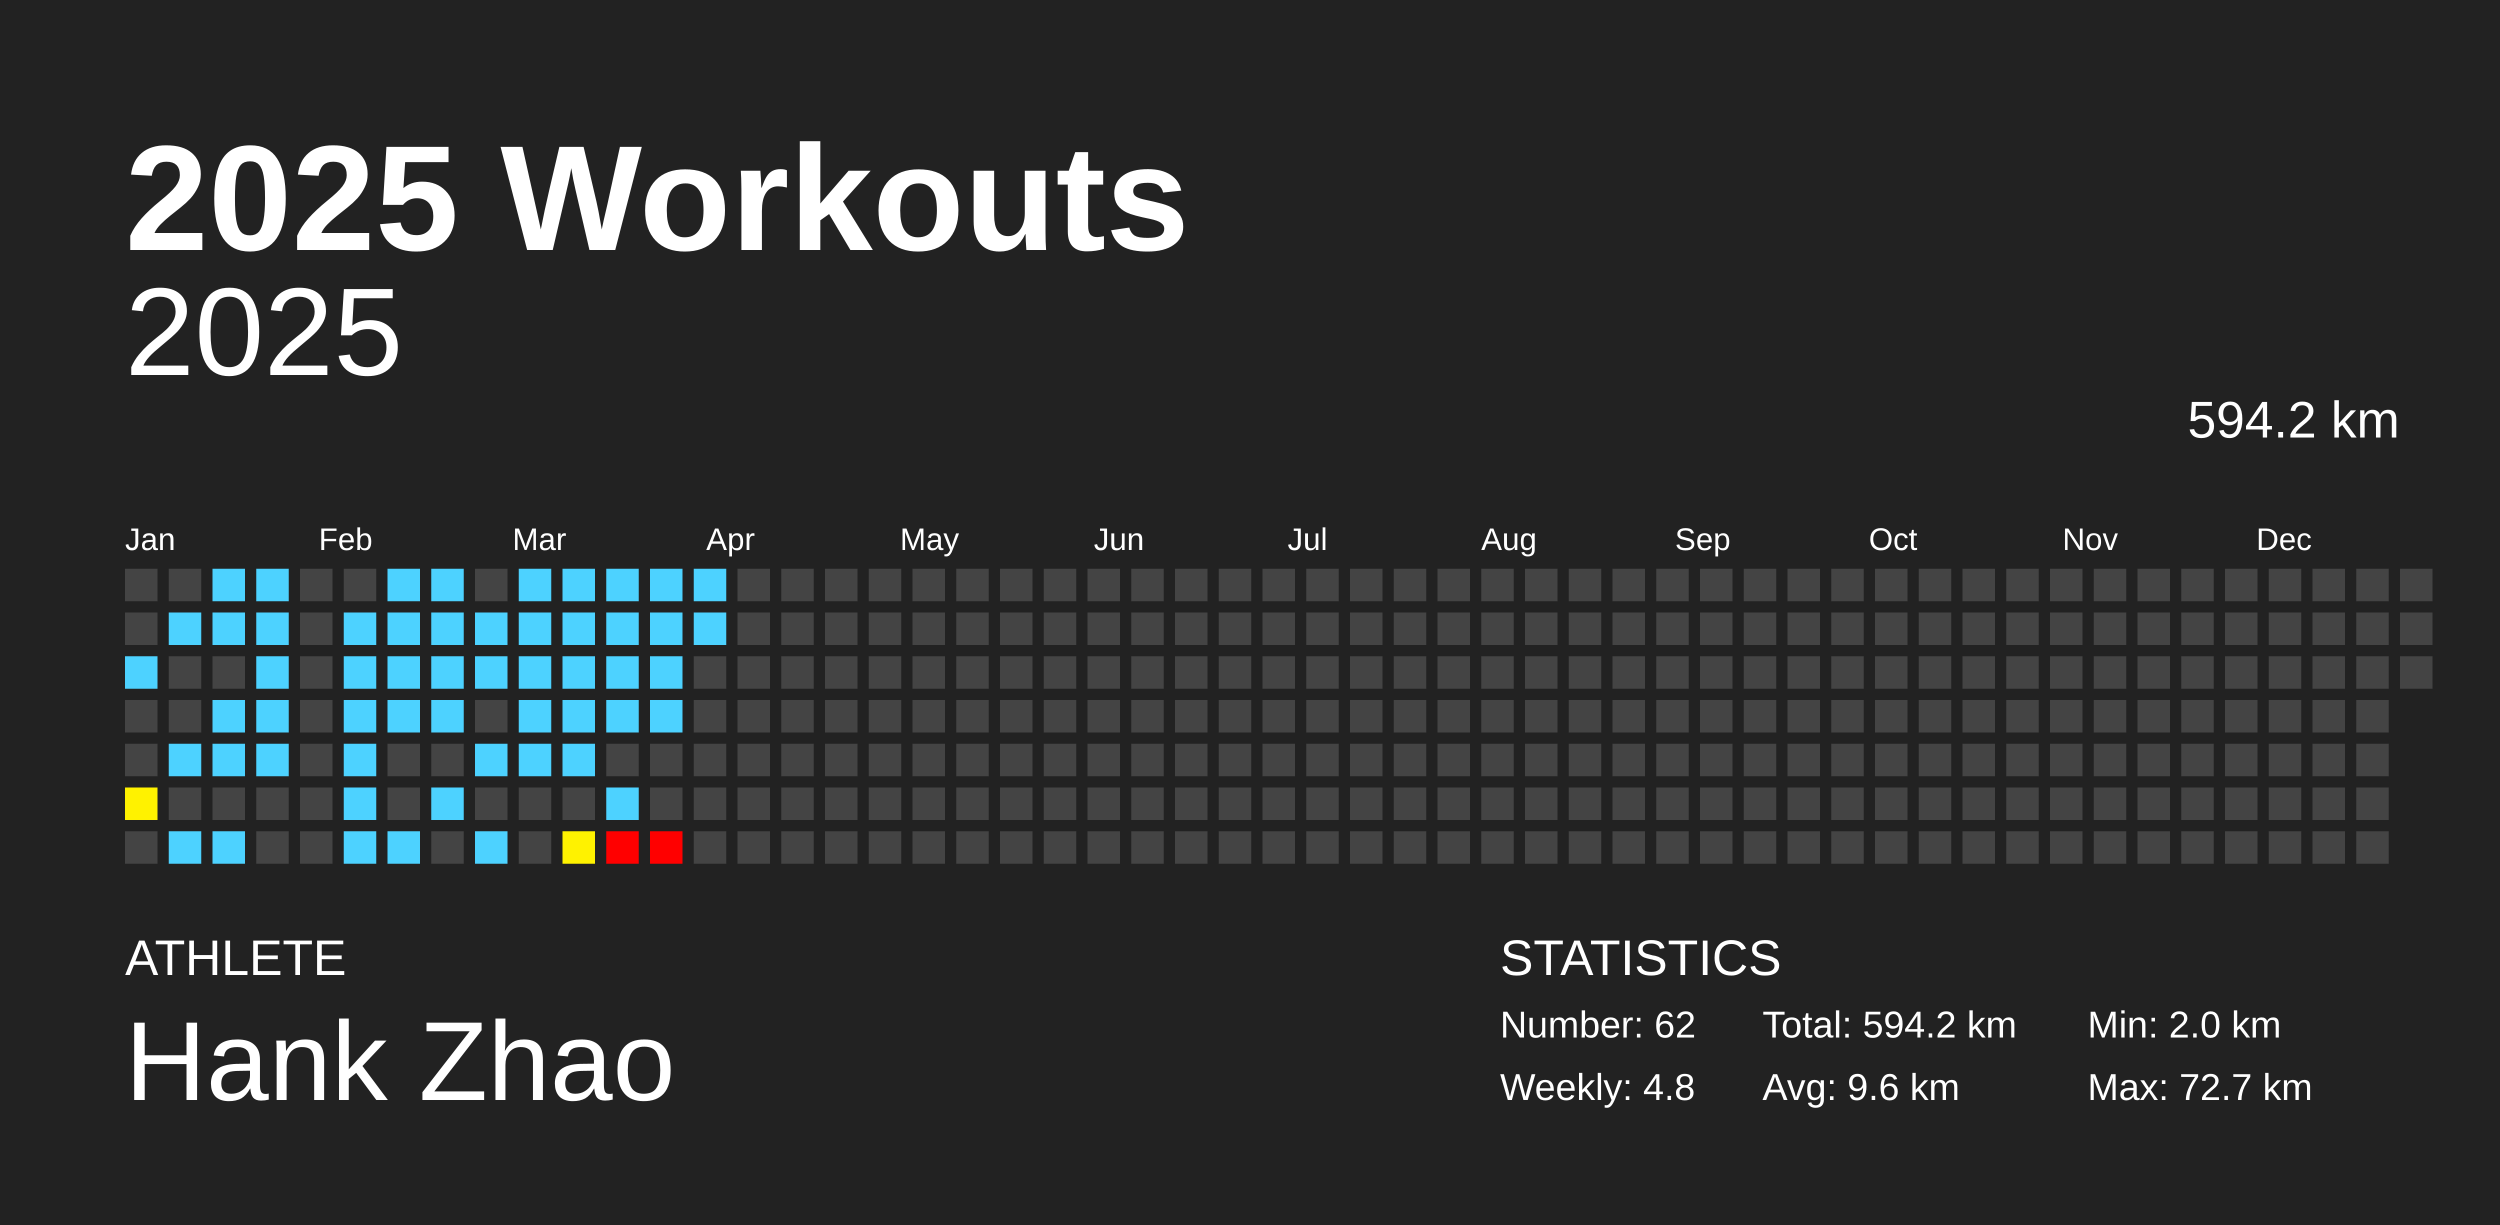
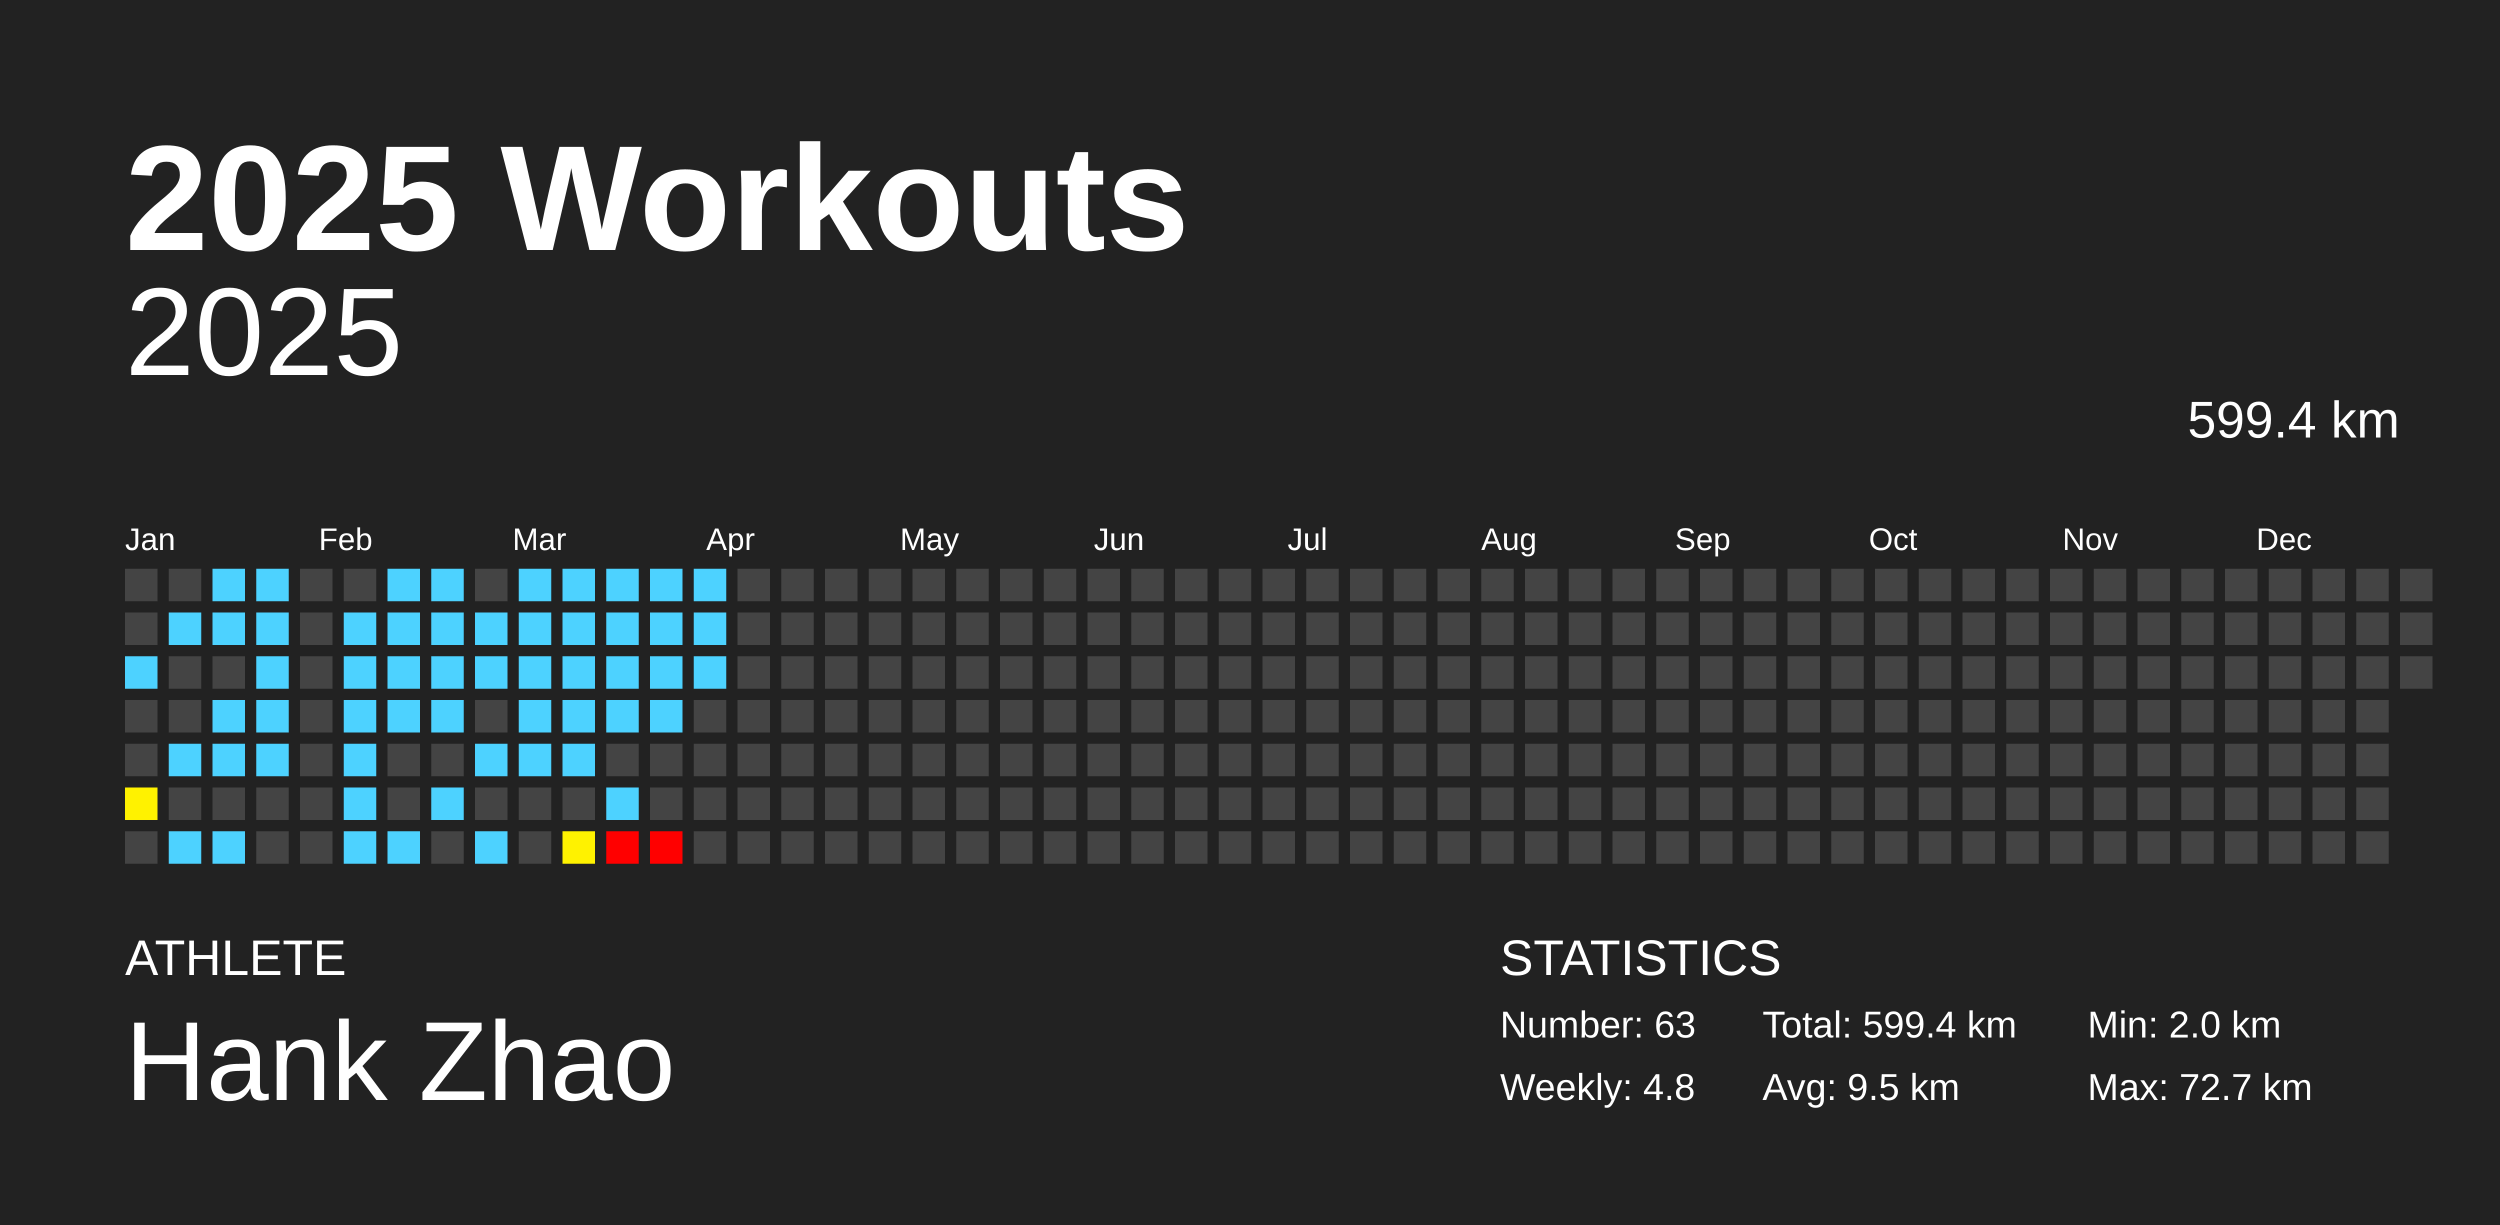
<svg xmlns="http://www.w3.org/2000/svg" baseProfile="full" height="98mm" version="1.1" viewBox="0,0,200,98" width="200mm">
  <defs />
  <rect fill="#222222" height="98" width="200" x="0" y="0" />
  <text fill="#FFFFFF" style="font-size:12px; font-family:Arial; font-weight:bold;" x="10" y="20">2025 Workouts</text>
  <text fill="#FFFFFF" style="font-size:4px; font-family:Arial" x="10" y="78">ATHLETE</text>
  <text fill="#FFFFFF" style="font-size:9px; font-family:Arial" x="10" y="88">Hank Zhao</text>
  <text fill="#FFFFFF" style="font-size:4px; font-family:Arial" x="120" y="78">STATISTICS</text>
-   <text fill="#FFFFFF" style="font-size:3px; font-family:Arial" x="120" y="83">Number: 62</text>
+   <text fill="#FFFFFF" style="font-size:3px; font-family:Arial" x="120" y="83">Number: 63</text>
  <text fill="#FFFFFF" style="font-size:3px; font-family:Arial" x="120" y="88">Weekly: 4.8</text>
-   <text fill="#FFFFFF" style="font-size:3px; font-family:Arial" x="141" y="83">Total: 594.2 km</text>
-   <text fill="#FFFFFF" style="font-size:3px; font-family:Arial" x="141" y="88">Avg: 9.6 km</text>
+   <text fill="#FFFFFF" style="font-size:3px; font-family:Arial" x="141" y="83">Total: 599.4 km</text>
+   <text fill="#FFFFFF" style="font-size:3px; font-family:Arial" x="141" y="88">Avg: 9.5 km</text>
  <text fill="#FFFFFF" style="font-size:3px; font-family:Arial" x="167" y="83">Min: 2.0 km</text>
  <text fill="#FFFFFF" style="font-size:3px; font-family:Arial" x="167" y="88">Max: 72.7 km</text>
  <text alignment-baseline="hanging" fill="#FFFFFF" style="font-size:10.0px; font-family:Arial;" x="10" y="30">2025</text>
-   <text alignment-baseline="hanging" fill="#FFFFFF" style="font-size:4.125px; font-family:Arial;" x="175" y="35">594.2 km</text>
+   <text alignment-baseline="hanging" fill="#FFFFFF" style="font-size:4.125px; font-family:Arial;" x="175" y="35">599.4 km</text>
  <text fill="#FFFFFF" style="font-size:2.5px; font-family:Arial" x="10.0" y="44">Jan</text>
  <text fill="#FFFFFF" style="font-size:2.5px; font-family:Arial" x="25.5" y="44">Feb</text>
  <text fill="#FFFFFF" style="font-size:2.5px; font-family:Arial" x="41.0" y="44">Mar</text>
  <text fill="#FFFFFF" style="font-size:2.5px; font-family:Arial" x="56.5" y="44">Apr</text>
  <text fill="#FFFFFF" style="font-size:2.5px; font-family:Arial" x="72.0" y="44">May</text>
  <text fill="#FFFFFF" style="font-size:2.5px; font-family:Arial" x="87.5" y="44">Jun</text>
  <text fill="#FFFFFF" style="font-size:2.5px; font-family:Arial" x="103.0" y="44">Jul</text>
  <text fill="#FFFFFF" style="font-size:2.5px; font-family:Arial" x="118.5" y="44">Aug</text>
  <text fill="#FFFFFF" style="font-size:2.5px; font-family:Arial" x="134.0" y="44">Sep</text>
  <text fill="#FFFFFF" style="font-size:2.5px; font-family:Arial" x="149.5" y="44">Oct</text>
  <text fill="#FFFFFF" style="font-size:2.5px; font-family:Arial" x="165.0" y="44">Nov</text>
  <text fill="#FFFFFF" style="font-size:2.5px; font-family:Arial" x="180.5" y="44">Dec</text>
  <rect fill="#444444" height="2.6" width="2.6" x="10.0" y="45.5" />
  <rect fill="#444444" height="2.6" width="2.6" x="10.0" y="49.0" />
  <rect fill="#4dd2ff" height="2.6" width="2.6" x="10.0" y="52.5" />
  <rect fill="#444444" height="2.6" width="2.6" x="10.0" y="56.0" />
  <rect fill="#444444" height="2.6" width="2.6" x="10.0" y="59.5" />
  <rect fill="#fff200" height="2.6" width="2.6" x="10.0" y="63.0" />
  <rect fill="#444444" height="2.6" width="2.6" x="10.0" y="66.5" />
  <rect fill="#444444" height="2.6" width="2.6" x="13.5" y="45.5" />
  <rect fill="#4dd2ff" height="2.6" width="2.6" x="13.5" y="49.0" />
  <rect fill="#444444" height="2.6" width="2.6" x="13.5" y="52.5" />
  <rect fill="#444444" height="2.6" width="2.6" x="13.5" y="56.0" />
  <rect fill="#4dd2ff" height="2.6" width="2.6" x="13.5" y="59.5" />
  <rect fill="#444444" height="2.6" width="2.6" x="13.5" y="63.0" />
  <rect fill="#4dd2ff" height="2.6" width="2.6" x="13.5" y="66.5" />
  <rect fill="#4dd2ff" height="2.6" width="2.6" x="17.0" y="45.5" />
  <rect fill="#4dd2ff" height="2.6" width="2.6" x="17.0" y="49.0" />
  <rect fill="#444444" height="2.6" width="2.6" x="17.0" y="52.5" />
  <rect fill="#4dd2ff" height="2.6" width="2.6" x="17.0" y="56.0" />
  <rect fill="#4dd2ff" height="2.6" width="2.6" x="17.0" y="59.5" />
  <rect fill="#444444" height="2.6" width="2.6" x="17.0" y="63.0" />
  <rect fill="#4dd2ff" height="2.6" width="2.6" x="17.0" y="66.5" />
  <rect fill="#4dd2ff" height="2.6" width="2.6" x="20.5" y="45.5" />
  <rect fill="#4dd2ff" height="2.6" width="2.6" x="20.5" y="49.0" />
  <rect fill="#4dd2ff" height="2.6" width="2.6" x="20.5" y="52.5" />
  <rect fill="#4dd2ff" height="2.6" width="2.6" x="20.5" y="56.0" />
  <rect fill="#4dd2ff" height="2.6" width="2.6" x="20.5" y="59.5" />
  <rect fill="#444444" height="2.6" width="2.6" x="20.5" y="63.0" />
  <rect fill="#444444" height="2.6" width="2.6" x="20.5" y="66.5" />
  <rect fill="#444444" height="2.6" width="2.6" x="24.0" y="45.5" />
  <rect fill="#444444" height="2.6" width="2.6" x="24.0" y="49.0" />
  <rect fill="#444444" height="2.6" width="2.6" x="24.0" y="52.5" />
  <rect fill="#444444" height="2.6" width="2.6" x="24.0" y="56.0" />
  <rect fill="#444444" height="2.6" width="2.6" x="24.0" y="59.5" />
  <rect fill="#444444" height="2.6" width="2.6" x="24.0" y="63.0" />
  <rect fill="#444444" height="2.6" width="2.6" x="24.0" y="66.5" />
  <rect fill="#444444" height="2.6" width="2.6" x="27.5" y="45.5" />
  <rect fill="#4dd2ff" height="2.6" width="2.6" x="27.5" y="49.0" />
  <rect fill="#4dd2ff" height="2.6" width="2.6" x="27.5" y="52.5" />
  <rect fill="#4dd2ff" height="2.6" width="2.6" x="27.5" y="56.0" />
  <rect fill="#4dd2ff" height="2.6" width="2.6" x="27.5" y="59.5" />
  <rect fill="#4dd2ff" height="2.6" width="2.6" x="27.5" y="63.0" />
  <rect fill="#4dd2ff" height="2.6" width="2.6" x="27.5" y="66.5" />
  <rect fill="#4dd2ff" height="2.6" width="2.6" x="31.0" y="45.5" />
  <rect fill="#4dd2ff" height="2.6" width="2.6" x="31.0" y="49.0" />
  <rect fill="#4dd2ff" height="2.6" width="2.6" x="31.0" y="52.5" />
  <rect fill="#4dd2ff" height="2.6" width="2.6" x="31.0" y="56.0" />
  <rect fill="#444444" height="2.6" width="2.6" x="31.0" y="59.5" />
  <rect fill="#444444" height="2.6" width="2.6" x="31.0" y="63.0" />
  <rect fill="#4dd2ff" height="2.6" width="2.6" x="31.0" y="66.5" />
  <rect fill="#4dd2ff" height="2.6" width="2.6" x="34.5" y="45.5" />
  <rect fill="#4dd2ff" height="2.6" width="2.6" x="34.5" y="49.0" />
  <rect fill="#4dd2ff" height="2.6" width="2.6" x="34.5" y="52.5" />
  <rect fill="#4dd2ff" height="2.6" width="2.6" x="34.5" y="56.0" />
  <rect fill="#444444" height="2.6" width="2.6" x="34.5" y="59.5" />
  <rect fill="#4dd2ff" height="2.6" width="2.6" x="34.5" y="63.0" />
  <rect fill="#444444" height="2.6" width="2.6" x="34.5" y="66.5" />
  <rect fill="#444444" height="2.6" width="2.6" x="38.0" y="45.5" />
  <rect fill="#4dd2ff" height="2.6" width="2.6" x="38.0" y="49.0" />
  <rect fill="#4dd2ff" height="2.6" width="2.6" x="38.0" y="52.5" />
  <rect fill="#444444" height="2.6" width="2.6" x="38.0" y="56.0" />
  <rect fill="#4dd2ff" height="2.6" width="2.6" x="38.0" y="59.5" />
  <rect fill="#444444" height="2.6" width="2.6" x="38.0" y="63.0" />
  <rect fill="#4dd2ff" height="2.6" width="2.6" x="38.0" y="66.5" />
  <rect fill="#4dd2ff" height="2.6" width="2.6" x="41.5" y="45.5" />
  <rect fill="#4dd2ff" height="2.6" width="2.6" x="41.5" y="49.0" />
  <rect fill="#4dd2ff" height="2.6" width="2.6" x="41.5" y="52.5" />
  <rect fill="#4dd2ff" height="2.6" width="2.6" x="41.5" y="56.0" />
  <rect fill="#4dd2ff" height="2.6" width="2.6" x="41.5" y="59.5" />
  <rect fill="#444444" height="2.6" width="2.6" x="41.5" y="63.0" />
  <rect fill="#444444" height="2.6" width="2.6" x="41.5" y="66.5" />
  <rect fill="#4dd2ff" height="2.6" width="2.6" x="45.0" y="45.5" />
  <rect fill="#4dd2ff" height="2.6" width="2.6" x="45.0" y="49.0" />
  <rect fill="#4dd2ff" height="2.6" width="2.6" x="45.0" y="52.5" />
  <rect fill="#4dd2ff" height="2.6" width="2.6" x="45.0" y="56.0" />
  <rect fill="#4dd2ff" height="2.6" width="2.6" x="45.0" y="59.5" />
  <rect fill="#444444" height="2.6" width="2.6" x="45.0" y="63.0" />
  <rect fill="#fff200" height="2.6" width="2.6" x="45.0" y="66.5" />
  <rect fill="#4dd2ff" height="2.6" width="2.6" x="48.5" y="45.5" />
  <rect fill="#4dd2ff" height="2.6" width="2.6" x="48.5" y="49.0" />
  <rect fill="#4dd2ff" height="2.6" width="2.6" x="48.5" y="52.5" />
  <rect fill="#4dd2ff" height="2.6" width="2.6" x="48.5" y="56.0" />
  <rect fill="#444444" height="2.6" width="2.6" x="48.5" y="59.5" />
  <rect fill="#4dd2ff" height="2.6" width="2.6" x="48.5" y="63.0" />
  <rect fill="red" height="2.6" width="2.6" x="48.5" y="66.5" />
  <rect fill="#4dd2ff" height="2.6" width="2.6" x="52.0" y="45.5" />
  <rect fill="#4dd2ff" height="2.6" width="2.6" x="52.0" y="49.0" />
  <rect fill="#4dd2ff" height="2.6" width="2.6" x="52.0" y="52.5" />
  <rect fill="#4dd2ff" height="2.6" width="2.6" x="52.0" y="56.0" />
  <rect fill="#444444" height="2.6" width="2.6" x="52.0" y="59.5" />
  <rect fill="#444444" height="2.6" width="2.6" x="52.0" y="63.0" />
  <rect fill="red" height="2.6" width="2.6" x="52.0" y="66.5" />
  <rect fill="#4dd2ff" height="2.6" width="2.6" x="55.5" y="45.5" />
  <rect fill="#4dd2ff" height="2.6" width="2.6" x="55.5" y="49.0" />
-   <rect fill="#444444" height="2.6" width="2.6" x="55.5" y="52.5" />
+   <rect fill="#4dd2ff" height="2.6" width="2.6" x="55.5" y="52.5" />
  <rect fill="#444444" height="2.6" width="2.6" x="55.5" y="56.0" />
  <rect fill="#444444" height="2.6" width="2.6" x="55.5" y="59.5" />
  <rect fill="#444444" height="2.6" width="2.6" x="55.5" y="63.0" />
  <rect fill="#444444" height="2.6" width="2.6" x="55.5" y="66.5" />
  <rect fill="#444444" height="2.6" width="2.6" x="59.0" y="45.5" />
  <rect fill="#444444" height="2.6" width="2.6" x="59.0" y="49.0" />
  <rect fill="#444444" height="2.6" width="2.6" x="59.0" y="52.5" />
  <rect fill="#444444" height="2.6" width="2.6" x="59.0" y="56.0" />
  <rect fill="#444444" height="2.6" width="2.6" x="59.0" y="59.5" />
  <rect fill="#444444" height="2.6" width="2.6" x="59.0" y="63.0" />
  <rect fill="#444444" height="2.6" width="2.6" x="59.0" y="66.5" />
  <rect fill="#444444" height="2.6" width="2.6" x="62.5" y="45.5" />
  <rect fill="#444444" height="2.6" width="2.6" x="62.5" y="49.0" />
  <rect fill="#444444" height="2.6" width="2.6" x="62.5" y="52.5" />
  <rect fill="#444444" height="2.6" width="2.6" x="62.5" y="56.0" />
  <rect fill="#444444" height="2.6" width="2.6" x="62.5" y="59.5" />
  <rect fill="#444444" height="2.6" width="2.6" x="62.5" y="63.0" />
  <rect fill="#444444" height="2.6" width="2.6" x="62.5" y="66.5" />
  <rect fill="#444444" height="2.6" width="2.6" x="66.0" y="45.5" />
  <rect fill="#444444" height="2.6" width="2.6" x="66.0" y="49.0" />
  <rect fill="#444444" height="2.6" width="2.6" x="66.0" y="52.5" />
  <rect fill="#444444" height="2.6" width="2.6" x="66.0" y="56.0" />
  <rect fill="#444444" height="2.6" width="2.6" x="66.0" y="59.5" />
  <rect fill="#444444" height="2.6" width="2.6" x="66.0" y="63.0" />
  <rect fill="#444444" height="2.6" width="2.6" x="66.0" y="66.5" />
  <rect fill="#444444" height="2.6" width="2.6" x="69.5" y="45.5" />
  <rect fill="#444444" height="2.6" width="2.6" x="69.5" y="49.0" />
  <rect fill="#444444" height="2.6" width="2.6" x="69.5" y="52.5" />
  <rect fill="#444444" height="2.6" width="2.6" x="69.5" y="56.0" />
  <rect fill="#444444" height="2.6" width="2.6" x="69.5" y="59.5" />
  <rect fill="#444444" height="2.6" width="2.6" x="69.5" y="63.0" />
  <rect fill="#444444" height="2.6" width="2.6" x="69.5" y="66.5" />
  <rect fill="#444444" height="2.6" width="2.6" x="73.0" y="45.5" />
  <rect fill="#444444" height="2.6" width="2.6" x="73.0" y="49.0" />
  <rect fill="#444444" height="2.6" width="2.6" x="73.0" y="52.5" />
  <rect fill="#444444" height="2.6" width="2.6" x="73.0" y="56.0" />
  <rect fill="#444444" height="2.6" width="2.6" x="73.0" y="59.5" />
  <rect fill="#444444" height="2.6" width="2.6" x="73.0" y="63.0" />
  <rect fill="#444444" height="2.6" width="2.6" x="73.0" y="66.5" />
  <rect fill="#444444" height="2.6" width="2.6" x="76.5" y="45.5" />
  <rect fill="#444444" height="2.6" width="2.6" x="76.5" y="49.0" />
  <rect fill="#444444" height="2.6" width="2.6" x="76.5" y="52.5" />
  <rect fill="#444444" height="2.6" width="2.6" x="76.5" y="56.0" />
  <rect fill="#444444" height="2.6" width="2.6" x="76.5" y="59.5" />
  <rect fill="#444444" height="2.6" width="2.6" x="76.5" y="63.0" />
  <rect fill="#444444" height="2.6" width="2.6" x="76.5" y="66.5" />
  <rect fill="#444444" height="2.6" width="2.6" x="80.0" y="45.5" />
  <rect fill="#444444" height="2.6" width="2.6" x="80.0" y="49.0" />
  <rect fill="#444444" height="2.6" width="2.6" x="80.0" y="52.5" />
  <rect fill="#444444" height="2.6" width="2.6" x="80.0" y="56.0" />
  <rect fill="#444444" height="2.6" width="2.6" x="80.0" y="59.5" />
  <rect fill="#444444" height="2.6" width="2.6" x="80.0" y="63.0" />
  <rect fill="#444444" height="2.6" width="2.6" x="80.0" y="66.5" />
  <rect fill="#444444" height="2.6" width="2.6" x="83.5" y="45.5" />
  <rect fill="#444444" height="2.6" width="2.6" x="83.5" y="49.0" />
  <rect fill="#444444" height="2.6" width="2.6" x="83.5" y="52.5" />
  <rect fill="#444444" height="2.6" width="2.6" x="83.5" y="56.0" />
  <rect fill="#444444" height="2.6" width="2.6" x="83.5" y="59.5" />
  <rect fill="#444444" height="2.6" width="2.6" x="83.5" y="63.0" />
  <rect fill="#444444" height="2.6" width="2.6" x="83.5" y="66.5" />
  <rect fill="#444444" height="2.6" width="2.6" x="87.0" y="45.5" />
  <rect fill="#444444" height="2.6" width="2.6" x="87.0" y="49.0" />
  <rect fill="#444444" height="2.6" width="2.6" x="87.0" y="52.5" />
  <rect fill="#444444" height="2.6" width="2.6" x="87.0" y="56.0" />
  <rect fill="#444444" height="2.6" width="2.6" x="87.0" y="59.5" />
  <rect fill="#444444" height="2.6" width="2.6" x="87.0" y="63.0" />
  <rect fill="#444444" height="2.6" width="2.6" x="87.0" y="66.5" />
  <rect fill="#444444" height="2.6" width="2.6" x="90.5" y="45.5" />
  <rect fill="#444444" height="2.6" width="2.6" x="90.5" y="49.0" />
  <rect fill="#444444" height="2.6" width="2.6" x="90.5" y="52.5" />
  <rect fill="#444444" height="2.6" width="2.6" x="90.5" y="56.0" />
  <rect fill="#444444" height="2.6" width="2.6" x="90.5" y="59.5" />
  <rect fill="#444444" height="2.6" width="2.6" x="90.5" y="63.0" />
  <rect fill="#444444" height="2.6" width="2.6" x="90.5" y="66.5" />
  <rect fill="#444444" height="2.6" width="2.6" x="94.0" y="45.5" />
  <rect fill="#444444" height="2.6" width="2.6" x="94.0" y="49.0" />
  <rect fill="#444444" height="2.6" width="2.6" x="94.0" y="52.5" />
  <rect fill="#444444" height="2.6" width="2.6" x="94.0" y="56.0" />
  <rect fill="#444444" height="2.6" width="2.6" x="94.0" y="59.5" />
  <rect fill="#444444" height="2.6" width="2.6" x="94.0" y="63.0" />
  <rect fill="#444444" height="2.6" width="2.6" x="94.0" y="66.5" />
  <rect fill="#444444" height="2.6" width="2.6" x="97.5" y="45.5" />
  <rect fill="#444444" height="2.6" width="2.6" x="97.5" y="49.0" />
  <rect fill="#444444" height="2.6" width="2.6" x="97.5" y="52.5" />
  <rect fill="#444444" height="2.6" width="2.6" x="97.5" y="56.0" />
  <rect fill="#444444" height="2.6" width="2.6" x="97.5" y="59.5" />
  <rect fill="#444444" height="2.6" width="2.6" x="97.5" y="63.0" />
  <rect fill="#444444" height="2.6" width="2.6" x="97.5" y="66.5" />
  <rect fill="#444444" height="2.6" width="2.6" x="101.0" y="45.5" />
  <rect fill="#444444" height="2.6" width="2.6" x="101.0" y="49.0" />
  <rect fill="#444444" height="2.6" width="2.6" x="101.0" y="52.5" />
  <rect fill="#444444" height="2.6" width="2.6" x="101.0" y="56.0" />
  <rect fill="#444444" height="2.6" width="2.6" x="101.0" y="59.5" />
  <rect fill="#444444" height="2.6" width="2.6" x="101.0" y="63.0" />
  <rect fill="#444444" height="2.6" width="2.6" x="101.0" y="66.5" />
  <rect fill="#444444" height="2.6" width="2.6" x="104.5" y="45.5" />
  <rect fill="#444444" height="2.6" width="2.6" x="104.5" y="49.0" />
  <rect fill="#444444" height="2.6" width="2.6" x="104.5" y="52.5" />
  <rect fill="#444444" height="2.6" width="2.6" x="104.5" y="56.0" />
  <rect fill="#444444" height="2.6" width="2.6" x="104.5" y="59.5" />
  <rect fill="#444444" height="2.6" width="2.6" x="104.5" y="63.0" />
  <rect fill="#444444" height="2.6" width="2.6" x="104.5" y="66.5" />
  <rect fill="#444444" height="2.6" width="2.6" x="108.0" y="45.5" />
  <rect fill="#444444" height="2.6" width="2.6" x="108.0" y="49.0" />
  <rect fill="#444444" height="2.6" width="2.6" x="108.0" y="52.5" />
  <rect fill="#444444" height="2.6" width="2.6" x="108.0" y="56.0" />
  <rect fill="#444444" height="2.6" width="2.6" x="108.0" y="59.5" />
  <rect fill="#444444" height="2.6" width="2.6" x="108.0" y="63.0" />
  <rect fill="#444444" height="2.6" width="2.6" x="108.0" y="66.5" />
  <rect fill="#444444" height="2.6" width="2.6" x="111.5" y="45.5" />
  <rect fill="#444444" height="2.6" width="2.6" x="111.5" y="49.0" />
  <rect fill="#444444" height="2.6" width="2.6" x="111.5" y="52.5" />
  <rect fill="#444444" height="2.6" width="2.6" x="111.5" y="56.0" />
  <rect fill="#444444" height="2.6" width="2.6" x="111.5" y="59.5" />
  <rect fill="#444444" height="2.6" width="2.6" x="111.5" y="63.0" />
  <rect fill="#444444" height="2.6" width="2.6" x="111.5" y="66.5" />
  <rect fill="#444444" height="2.6" width="2.6" x="115.0" y="45.5" />
  <rect fill="#444444" height="2.6" width="2.6" x="115.0" y="49.0" />
  <rect fill="#444444" height="2.6" width="2.6" x="115.0" y="52.5" />
  <rect fill="#444444" height="2.6" width="2.6" x="115.0" y="56.0" />
  <rect fill="#444444" height="2.6" width="2.6" x="115.0" y="59.5" />
  <rect fill="#444444" height="2.6" width="2.6" x="115.0" y="63.0" />
  <rect fill="#444444" height="2.6" width="2.6" x="115.0" y="66.5" />
  <rect fill="#444444" height="2.6" width="2.6" x="118.5" y="45.5" />
  <rect fill="#444444" height="2.6" width="2.6" x="118.5" y="49.0" />
  <rect fill="#444444" height="2.6" width="2.6" x="118.5" y="52.5" />
  <rect fill="#444444" height="2.6" width="2.6" x="118.5" y="56.0" />
  <rect fill="#444444" height="2.6" width="2.6" x="118.5" y="59.5" />
  <rect fill="#444444" height="2.6" width="2.6" x="118.5" y="63.0" />
  <rect fill="#444444" height="2.6" width="2.6" x="118.5" y="66.5" />
  <rect fill="#444444" height="2.6" width="2.6" x="122.0" y="45.5" />
  <rect fill="#444444" height="2.6" width="2.6" x="122.0" y="49.0" />
  <rect fill="#444444" height="2.6" width="2.6" x="122.0" y="52.5" />
  <rect fill="#444444" height="2.6" width="2.6" x="122.0" y="56.0" />
  <rect fill="#444444" height="2.6" width="2.6" x="122.0" y="59.5" />
  <rect fill="#444444" height="2.6" width="2.6" x="122.0" y="63.0" />
  <rect fill="#444444" height="2.6" width="2.6" x="122.0" y="66.5" />
  <rect fill="#444444" height="2.6" width="2.6" x="125.5" y="45.5" />
  <rect fill="#444444" height="2.6" width="2.6" x="125.5" y="49.0" />
  <rect fill="#444444" height="2.6" width="2.6" x="125.5" y="52.5" />
  <rect fill="#444444" height="2.6" width="2.6" x="125.5" y="56.0" />
  <rect fill="#444444" height="2.6" width="2.6" x="125.5" y="59.5" />
  <rect fill="#444444" height="2.6" width="2.6" x="125.5" y="63.0" />
  <rect fill="#444444" height="2.6" width="2.6" x="125.5" y="66.5" />
  <rect fill="#444444" height="2.6" width="2.6" x="129.0" y="45.5" />
  <rect fill="#444444" height="2.6" width="2.6" x="129.0" y="49.0" />
  <rect fill="#444444" height="2.6" width="2.6" x="129.0" y="52.5" />
  <rect fill="#444444" height="2.6" width="2.6" x="129.0" y="56.0" />
  <rect fill="#444444" height="2.6" width="2.6" x="129.0" y="59.5" />
  <rect fill="#444444" height="2.6" width="2.6" x="129.0" y="63.0" />
  <rect fill="#444444" height="2.6" width="2.6" x="129.0" y="66.5" />
  <rect fill="#444444" height="2.6" width="2.6" x="132.5" y="45.5" />
  <rect fill="#444444" height="2.6" width="2.6" x="132.5" y="49.0" />
  <rect fill="#444444" height="2.6" width="2.6" x="132.5" y="52.5" />
  <rect fill="#444444" height="2.6" width="2.6" x="132.5" y="56.0" />
  <rect fill="#444444" height="2.6" width="2.6" x="132.5" y="59.5" />
  <rect fill="#444444" height="2.6" width="2.6" x="132.5" y="63.0" />
  <rect fill="#444444" height="2.6" width="2.6" x="132.5" y="66.5" />
  <rect fill="#444444" height="2.6" width="2.6" x="136.0" y="45.5" />
  <rect fill="#444444" height="2.6" width="2.6" x="136.0" y="49.0" />
  <rect fill="#444444" height="2.6" width="2.6" x="136.0" y="52.5" />
  <rect fill="#444444" height="2.6" width="2.6" x="136.0" y="56.0" />
  <rect fill="#444444" height="2.6" width="2.6" x="136.0" y="59.5" />
  <rect fill="#444444" height="2.6" width="2.6" x="136.0" y="63.0" />
  <rect fill="#444444" height="2.6" width="2.6" x="136.0" y="66.5" />
  <rect fill="#444444" height="2.6" width="2.6" x="139.5" y="45.5" />
  <rect fill="#444444" height="2.6" width="2.6" x="139.5" y="49.0" />
  <rect fill="#444444" height="2.6" width="2.6" x="139.5" y="52.5" />
  <rect fill="#444444" height="2.6" width="2.6" x="139.5" y="56.0" />
  <rect fill="#444444" height="2.6" width="2.6" x="139.5" y="59.5" />
  <rect fill="#444444" height="2.6" width="2.6" x="139.5" y="63.0" />
  <rect fill="#444444" height="2.6" width="2.6" x="139.5" y="66.5" />
  <rect fill="#444444" height="2.6" width="2.6" x="143.0" y="45.5" />
  <rect fill="#444444" height="2.6" width="2.6" x="143.0" y="49.0" />
  <rect fill="#444444" height="2.6" width="2.6" x="143.0" y="52.5" />
  <rect fill="#444444" height="2.6" width="2.6" x="143.0" y="56.0" />
  <rect fill="#444444" height="2.6" width="2.6" x="143.0" y="59.5" />
  <rect fill="#444444" height="2.6" width="2.6" x="143.0" y="63.0" />
  <rect fill="#444444" height="2.6" width="2.6" x="143.0" y="66.5" />
  <rect fill="#444444" height="2.6" width="2.6" x="146.5" y="45.5" />
  <rect fill="#444444" height="2.6" width="2.6" x="146.5" y="49.0" />
  <rect fill="#444444" height="2.6" width="2.6" x="146.5" y="52.5" />
  <rect fill="#444444" height="2.6" width="2.6" x="146.5" y="56.0" />
  <rect fill="#444444" height="2.6" width="2.6" x="146.5" y="59.5" />
  <rect fill="#444444" height="2.6" width="2.6" x="146.5" y="63.0" />
  <rect fill="#444444" height="2.6" width="2.6" x="146.5" y="66.5" />
  <rect fill="#444444" height="2.6" width="2.6" x="150.0" y="45.5" />
  <rect fill="#444444" height="2.6" width="2.6" x="150.0" y="49.0" />
  <rect fill="#444444" height="2.6" width="2.6" x="150.0" y="52.5" />
  <rect fill="#444444" height="2.6" width="2.6" x="150.0" y="56.0" />
  <rect fill="#444444" height="2.6" width="2.6" x="150.0" y="59.5" />
  <rect fill="#444444" height="2.6" width="2.6" x="150.0" y="63.0" />
  <rect fill="#444444" height="2.6" width="2.6" x="150.0" y="66.5" />
  <rect fill="#444444" height="2.6" width="2.6" x="153.5" y="45.5" />
  <rect fill="#444444" height="2.6" width="2.6" x="153.5" y="49.0" />
  <rect fill="#444444" height="2.6" width="2.6" x="153.5" y="52.5" />
  <rect fill="#444444" height="2.6" width="2.6" x="153.5" y="56.0" />
  <rect fill="#444444" height="2.6" width="2.6" x="153.5" y="59.5" />
  <rect fill="#444444" height="2.6" width="2.6" x="153.5" y="63.0" />
  <rect fill="#444444" height="2.6" width="2.6" x="153.5" y="66.5" />
  <rect fill="#444444" height="2.6" width="2.6" x="157.0" y="45.5" />
  <rect fill="#444444" height="2.6" width="2.6" x="157.0" y="49.0" />
  <rect fill="#444444" height="2.6" width="2.6" x="157.0" y="52.5" />
  <rect fill="#444444" height="2.6" width="2.6" x="157.0" y="56.0" />
  <rect fill="#444444" height="2.6" width="2.6" x="157.0" y="59.5" />
  <rect fill="#444444" height="2.6" width="2.6" x="157.0" y="63.0" />
  <rect fill="#444444" height="2.6" width="2.6" x="157.0" y="66.5" />
  <rect fill="#444444" height="2.6" width="2.6" x="160.5" y="45.5" />
  <rect fill="#444444" height="2.6" width="2.6" x="160.5" y="49.0" />
  <rect fill="#444444" height="2.6" width="2.6" x="160.5" y="52.5" />
  <rect fill="#444444" height="2.6" width="2.6" x="160.5" y="56.0" />
  <rect fill="#444444" height="2.6" width="2.6" x="160.5" y="59.5" />
  <rect fill="#444444" height="2.6" width="2.6" x="160.5" y="63.0" />
  <rect fill="#444444" height="2.6" width="2.6" x="160.5" y="66.5" />
  <rect fill="#444444" height="2.6" width="2.6" x="164.0" y="45.5" />
  <rect fill="#444444" height="2.6" width="2.6" x="164.0" y="49.0" />
  <rect fill="#444444" height="2.6" width="2.6" x="164.0" y="52.5" />
  <rect fill="#444444" height="2.6" width="2.6" x="164.0" y="56.0" />
  <rect fill="#444444" height="2.6" width="2.6" x="164.0" y="59.5" />
  <rect fill="#444444" height="2.6" width="2.6" x="164.0" y="63.0" />
  <rect fill="#444444" height="2.6" width="2.6" x="164.0" y="66.5" />
  <rect fill="#444444" height="2.6" width="2.6" x="167.5" y="45.5" />
  <rect fill="#444444" height="2.6" width="2.6" x="167.5" y="49.0" />
  <rect fill="#444444" height="2.6" width="2.6" x="167.5" y="52.5" />
  <rect fill="#444444" height="2.6" width="2.6" x="167.5" y="56.0" />
  <rect fill="#444444" height="2.6" width="2.6" x="167.5" y="59.5" />
  <rect fill="#444444" height="2.6" width="2.6" x="167.5" y="63.0" />
  <rect fill="#444444" height="2.6" width="2.6" x="167.5" y="66.5" />
  <rect fill="#444444" height="2.6" width="2.6" x="171.0" y="45.5" />
  <rect fill="#444444" height="2.6" width="2.6" x="171.0" y="49.0" />
  <rect fill="#444444" height="2.6" width="2.6" x="171.0" y="52.5" />
  <rect fill="#444444" height="2.6" width="2.6" x="171.0" y="56.0" />
  <rect fill="#444444" height="2.6" width="2.6" x="171.0" y="59.5" />
  <rect fill="#444444" height="2.6" width="2.6" x="171.0" y="63.0" />
  <rect fill="#444444" height="2.6" width="2.6" x="171.0" y="66.5" />
  <rect fill="#444444" height="2.6" width="2.6" x="174.5" y="45.5" />
  <rect fill="#444444" height="2.6" width="2.6" x="174.5" y="49.0" />
  <rect fill="#444444" height="2.6" width="2.6" x="174.5" y="52.5" />
  <rect fill="#444444" height="2.6" width="2.6" x="174.5" y="56.0" />
  <rect fill="#444444" height="2.6" width="2.6" x="174.5" y="59.5" />
  <rect fill="#444444" height="2.6" width="2.6" x="174.5" y="63.0" />
  <rect fill="#444444" height="2.6" width="2.6" x="174.5" y="66.5" />
  <rect fill="#444444" height="2.6" width="2.6" x="178.0" y="45.5" />
  <rect fill="#444444" height="2.6" width="2.6" x="178.0" y="49.0" />
  <rect fill="#444444" height="2.6" width="2.6" x="178.0" y="52.5" />
  <rect fill="#444444" height="2.6" width="2.6" x="178.0" y="56.0" />
  <rect fill="#444444" height="2.6" width="2.6" x="178.0" y="59.5" />
  <rect fill="#444444" height="2.6" width="2.6" x="178.0" y="63.0" />
  <rect fill="#444444" height="2.6" width="2.6" x="178.0" y="66.5" />
  <rect fill="#444444" height="2.6" width="2.6" x="181.5" y="45.5" />
  <rect fill="#444444" height="2.6" width="2.6" x="181.5" y="49.0" />
  <rect fill="#444444" height="2.6" width="2.6" x="181.5" y="52.5" />
  <rect fill="#444444" height="2.6" width="2.6" x="181.5" y="56.0" />
  <rect fill="#444444" height="2.6" width="2.6" x="181.5" y="59.5" />
  <rect fill="#444444" height="2.6" width="2.6" x="181.5" y="63.0" />
  <rect fill="#444444" height="2.6" width="2.6" x="181.5" y="66.5" />
  <rect fill="#444444" height="2.6" width="2.6" x="185.0" y="45.5" />
  <rect fill="#444444" height="2.6" width="2.6" x="185.0" y="49.0" />
  <rect fill="#444444" height="2.6" width="2.6" x="185.0" y="52.5" />
  <rect fill="#444444" height="2.6" width="2.6" x="185.0" y="56.0" />
  <rect fill="#444444" height="2.6" width="2.6" x="185.0" y="59.5" />
  <rect fill="#444444" height="2.6" width="2.6" x="185.0" y="63.0" />
  <rect fill="#444444" height="2.6" width="2.6" x="185.0" y="66.5" />
  <rect fill="#444444" height="2.6" width="2.6" x="188.5" y="45.5" />
  <rect fill="#444444" height="2.6" width="2.6" x="188.5" y="49.0" />
  <rect fill="#444444" height="2.6" width="2.6" x="188.5" y="52.5" />
  <rect fill="#444444" height="2.6" width="2.6" x="188.5" y="56.0" />
  <rect fill="#444444" height="2.6" width="2.6" x="188.5" y="59.5" />
  <rect fill="#444444" height="2.6" width="2.6" x="188.5" y="63.0" />
  <rect fill="#444444" height="2.6" width="2.6" x="188.5" y="66.5" />
  <rect fill="#444444" height="2.6" width="2.6" x="192.0" y="45.5" />
  <rect fill="#444444" height="2.6" width="2.6" x="192.0" y="49.0" />
  <rect fill="#444444" height="2.6" width="2.6" x="192.0" y="52.5" />
</svg>
